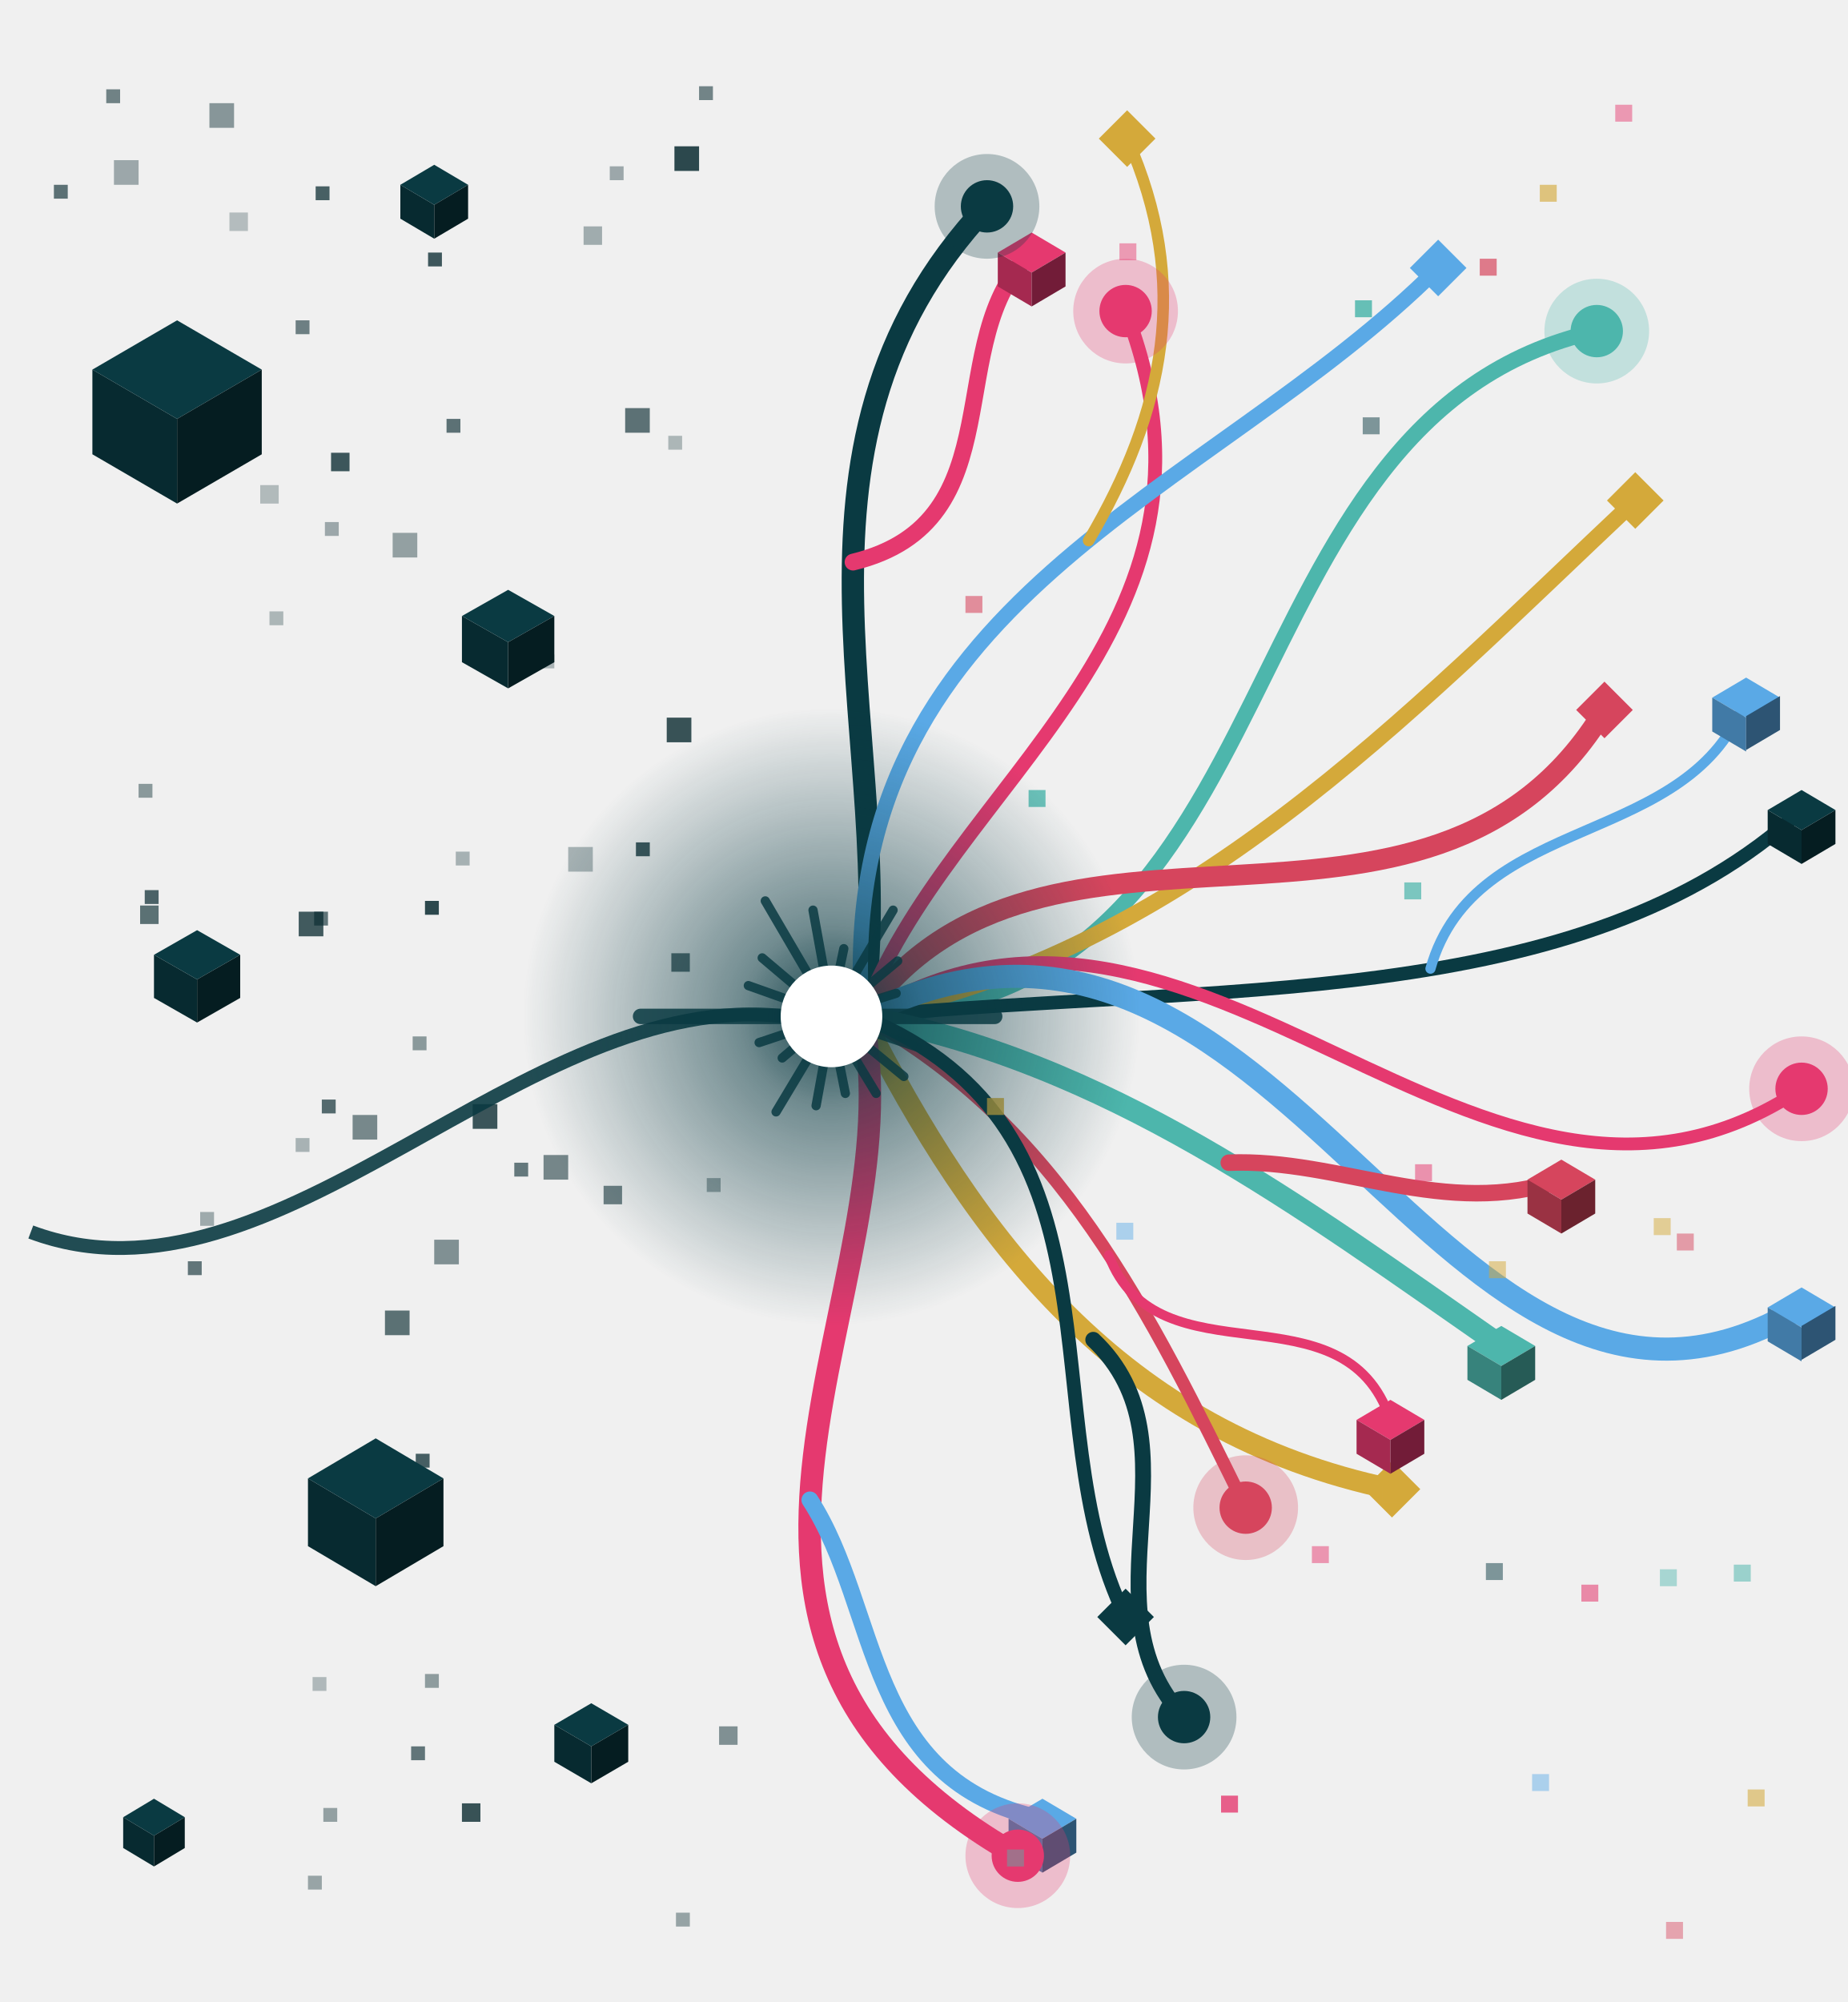
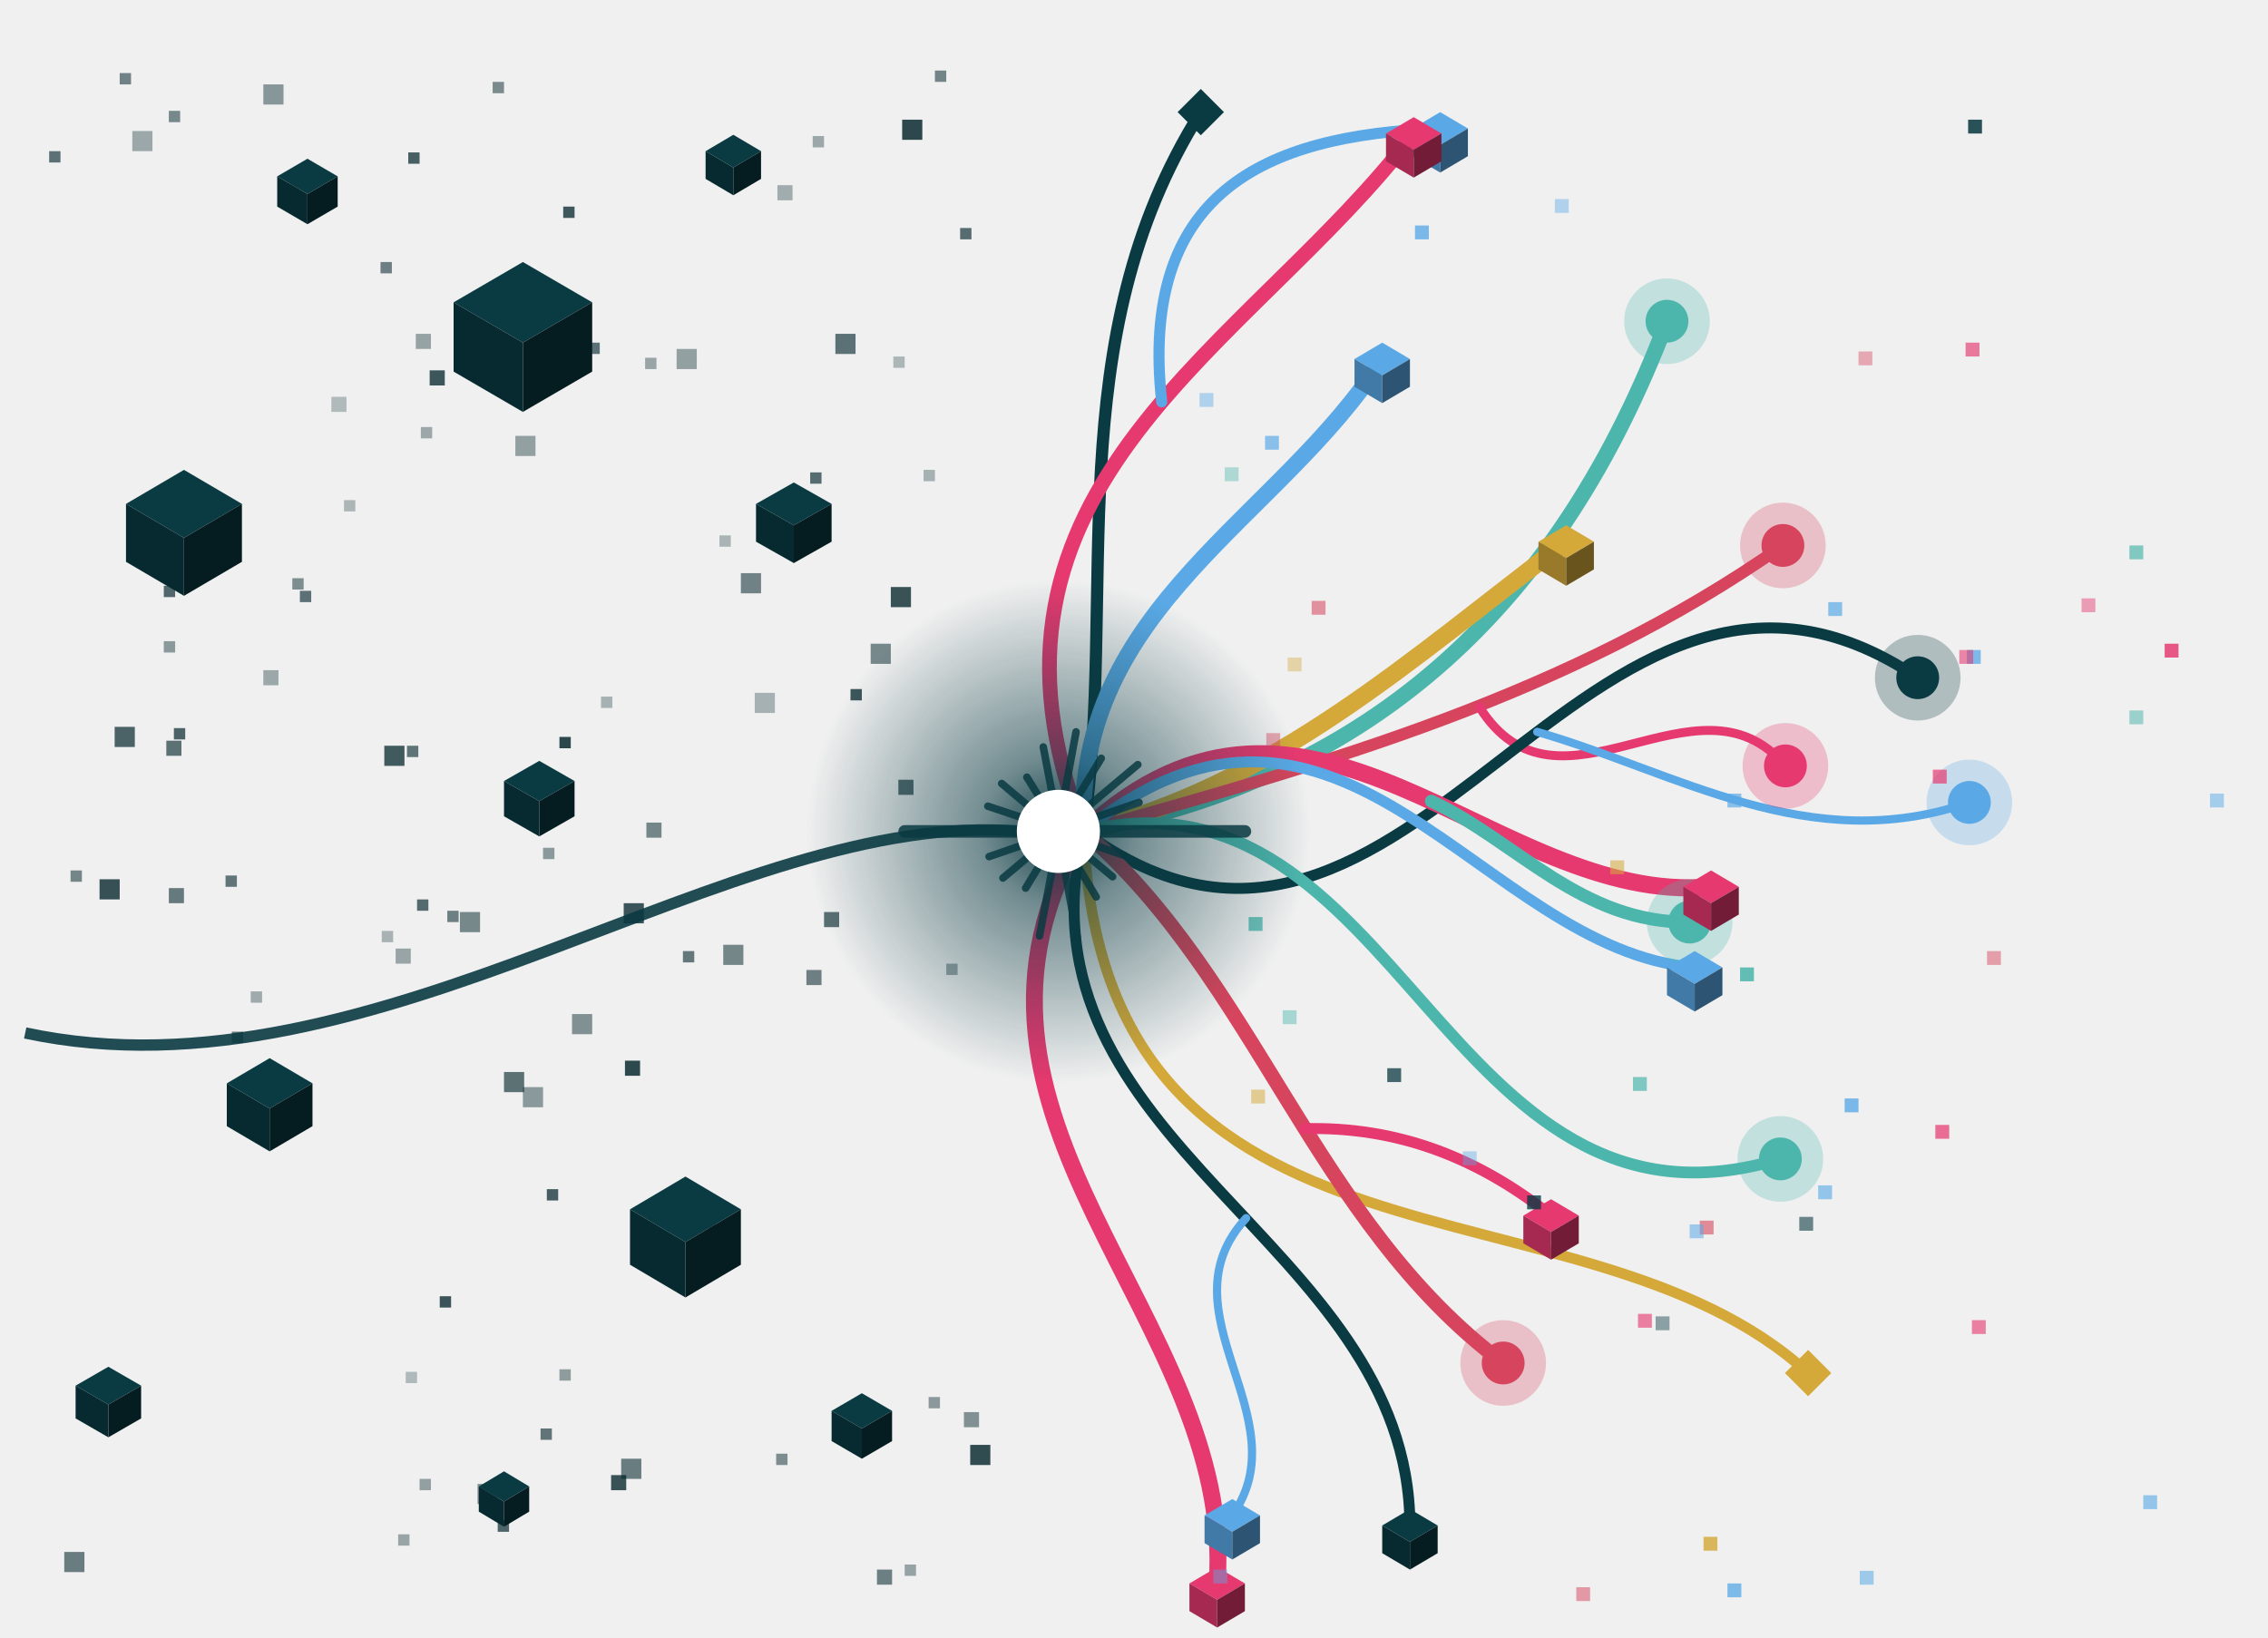
- <svg xmlns="http://www.w3.org/2000/svg" viewBox="0 0 120 130" preserveAspectRatio="xMidYMid meet" role="img" aria-label="All.This">
+ <svg xmlns="http://www.w3.org/2000/svg" viewBox="0 0 180 130" preserveAspectRatio="xMidYMid slice" role="img" aria-label="All.This">
  <style>.at-c0{stroke:#0a3a42}.at-n0{fill:#0a3a42}.at-ncube0 .at-cube-t{fill:#0a3a42}.at-ncube0 .at-cube-l{fill:#072a30}.at-ncube0 .at-cube-r{fill:#051d21}.at-c1{stroke:#e5396f}.at-n1{fill:#e5396f}.at-ncube1 .at-cube-t{fill:#e5396f}.at-ncube1 .at-cube-l{fill:#a52950}.at-ncube1 .at-cube-r{fill:#721c38}.at-c2{stroke:#5aa9e6}.at-n2{fill:#5aa9e6}.at-ncube2 .at-cube-t{fill:#5aa9e6}.at-ncube2 .at-cube-l{fill:#417aa6}.at-ncube2 .at-cube-r{fill:#2d5473}.at-c3{stroke:#4db6ac}.at-n3{fill:#4db6ac}.at-ncube3 .at-cube-t{fill:#4db6ac}.at-ncube3 .at-cube-l{fill:#37837c}.at-ncube3 .at-cube-r{fill:#265b56}.at-c4{stroke:#d4a93a}.at-n4{fill:#d4a93a}.at-ncube4 .at-cube-t{fill:#d4a93a}.at-ncube4 .at-cube-l{fill:#997a2a}.at-ncube4 .at-cube-r{fill:#6a541d}.at-c5{stroke:#d6455d}.at-n5{fill:#d6455d}.at-ncube5 .at-cube-t{fill:#d6455d}.at-ncube5 .at-cube-l{fill:#9a3243}.at-ncube5 .at-cube-r{fill:#6b222e}.at-star{fill:#07282e}.at-cube-t{fill:#0a3a42}.at-cube-l{fill:#072a30}.at-cube-r{fill:#051d21}.at-beam{stroke:#0a3a42;stroke-opacity:.9}.at-rays{stroke:#0a3a42;stroke-opacity:.85}.at-core{fill:#ffffff}.at-glow0{stop-color:#0a3a42;stop-opacity:.95}.at-glow1{stop-color:#0a3a42;stop-opacity:.55}.at-glow2{stop-color:#0a3a42;stop-opacity:0}</style>
  <defs>
    <radialGradient id="at-glow">
      <stop offset="0" class="at-glow0" />
      <stop offset=".3" class="at-glow1" />
      <stop offset="1" class="at-glow2" />
    </radialGradient>
  </defs>
-   <rect class="at-star" x="22.9" y="72.4" width="1.6" height="1.6" opacity="0.52" />
-   <rect class="at-star" x="40.6" y="26.5" width="1.6" height="1.6" opacity="0.63" />
-   <rect class="at-star" x="37.9" y="14.7" width="1.2" height="1.2" opacity="0.34" />
-   <rect class="at-star" x="26.7" y="113.4" width="0.9" height="0.9" opacity="0.61" />
-   <rect class="at-star" x="20.4" y="59.2" width="0.9" height="0.9" opacity="0.62" />
-   <rect class="at-star" x="39.6" y="10.8" width="0.9" height="0.9" opacity="0.36" />
-   <rect class="at-star" x="13.6" y="6.7" width="1.6" height="1.6" opacity="0.45" />
-   <rect class="at-star" x="29.0" y="27.2" width="0.9" height="0.9" opacity="0.63" />
-   <rect class="at-star" x="25.0" y="85.1" width="1.6" height="1.6" opacity="0.64" />
-   <rect class="at-star" x="20.9" y="71.4" width="0.9" height="0.9" opacity="0.67" />
-   <rect class="at-star" x="16.9" y="31.5" width="1.2" height="1.2" opacity="0.27" />
-   <rect class="at-star" x="27.8" y="16.4" width="0.9" height="0.9" opacity="0.76" />
-   <rect class="at-star" x="20.0" y="121.8" width="0.9" height="0.9" opacity="0.38" />
-   <rect class="at-star" x="43.8" y="9.5" width="1.6" height="1.6" opacity="0.84" />
-   <rect class="at-star" x="20.5" y="12.1" width="0.9" height="0.9" opacity="0.72" />
-   <rect class="at-star" x="14.9" y="13.8" width="1.2" height="1.2" opacity="0.26" />
-   <rect class="at-star" x="21.0" y="117.4" width="0.9" height="0.9" opacity="0.40" />
-   <rect class="at-star" x="7.4" y="10.4" width="1.6" height="1.6" opacity="0.36" />
-   <rect class="at-star" x="27.6" y="58.5" width="0.9" height="0.9" opacity="0.84" />
-   <rect class="at-star" x="36.9" y="55.0" width="1.6" height="1.6" opacity="0.32" />
-   <rect class="at-star" x="21.5" y="29.4" width="1.2" height="1.2" opacity="0.77" />
-   <rect class="at-star" x="45.9" y="76.5" width="0.9" height="0.9" opacity="0.38" />
-   <rect class="at-star" x="20.3" y="108.9" width="0.9" height="0.9" opacity="0.28" />
-   <rect class="at-star" x="9.4" y="57.8" width="0.9" height="0.9" opacity="0.71" />
-   <rect class="at-star" x="17.5" y="39.7" width="0.9" height="0.9" opacity="0.29" />
-   <rect class="at-star" x="12.2" y="81.9" width="0.9" height="0.9" opacity="0.61" />
-   <rect class="at-star" x="19.4" y="59.2" width="1.6" height="1.6" opacity="0.75" />
-   <rect class="at-star" x="9.0" y="50.9" width="0.9" height="0.9" opacity="0.44" />
-   <rect class="at-star" x="13.0" y="78.7" width="0.9" height="0.9" opacity="0.35" />
-   <rect class="at-star" x="30.7" y="71.7" width="1.6" height="1.6" opacity="0.78" />
-   <rect class="at-star" x="29.6" y="55.3" width="0.9" height="0.9" opacity="0.32" />
-   <rect class="at-star" x="25.5" y="34.6" width="1.6" height="1.6" opacity="0.40" />
-   <rect class="at-star" x="39.2" y="77.0" width="1.2" height="1.2" opacity="0.56" />
-   <rect class="at-star" x="43.9" y="124.2" width="0.9" height="0.9" opacity="0.39" />
-   <rect class="at-star" x="27.6" y="108.7" width="0.9" height="0.9" opacity="0.42" />
-   <rect class="at-star" x="43.4" y="28.3" width="0.9" height="0.9" opacity="0.29" />
-   <rect class="at-star" x="21.1" y="33.9" width="0.9" height="0.9" opacity="0.36" />
-   <rect class="at-star" x="19.2" y="73.9" width="0.9" height="0.9" opacity="0.31" />
-   <rect class="at-star" x="9.1" y="58.8" width="1.2" height="1.2" opacity="0.64" />
-   <rect class="at-star" x="33.4" y="75.5" width="0.9" height="0.9" opacity="0.60" />
-   <rect class="at-star" x="43.6" y="61.9" width="1.2" height="1.2" opacity="0.67" />
-   <rect class="at-star" x="45.4" y="5.6" width="0.9" height="0.9" opacity="0.54" />
-   <rect class="at-star" x="35.1" y="42.5" width="0.9" height="0.9" opacity="0.30" />
-   <rect class="at-star" x="27.0" y="94.4" width="0.9" height="0.9" opacity="0.73" />
-   <rect class="at-star" x="43.3" y="46.6" width="1.6" height="1.6" opacity="0.79" />
-   <rect class="at-star" x="41.3" y="54.7" width="0.9" height="0.9" opacity="0.77" />
-   <rect class="at-star" x="28.2" y="80.5" width="1.6" height="1.6" opacity="0.48" />
-   <rect class="at-star" x="3.5" y="12.0" width="0.9" height="0.9" opacity="0.63" />
-   <rect class="at-star" x="46.7" y="112.1" width="1.2" height="1.2" opacity="0.48" />
-   <rect class="at-star" x="35.3" y="75.0" width="1.6" height="1.6" opacity="0.53" />
-   <rect class="at-star" x="26.8" y="67.3" width="0.9" height="0.9" opacity="0.44" />
-   <rect class="at-star" x="6.9" y="5.8" width="0.9" height="0.9" opacity="0.55" />
-   <rect class="at-star" x="30.0" y="117.1" width="1.2" height="1.2" opacity="0.79" />
-   <rect class="at-star" x="19.2" y="20.8" width="0.9" height="0.9" opacity="0.56" />
-   <path class="at-cube-t" d="M6.0 24.0 l5.5 -3.2 l5.5 3.2 l-5.5 3.2 Z" />
-   <path class="at-cube-l" d="M6.0 24.0 l5.5 3.2 v5.5 l-5.5 -3.2 Z" />
-   <path class="at-cube-r" d="M11.5 27.2 l5.5 -3.2 v5.5 l-5.5 3.2 Z" />
-   <path class="at-cube-t" d="M20.0 96.0 l4.4 -2.6 l4.4 2.6 l-4.4 2.6 Z" />
-   <path class="at-cube-l" d="M20.0 96.0 l4.4 2.6 v4.4 l-4.4 -2.6 Z" />
-   <path class="at-cube-r" d="M24.4 98.6 l4.4 -2.6 v4.4 l-4.4 2.6 Z" />
-   <path class="at-cube-t" d="M30.0 40.0 l3.0 -1.7 l3.0 1.7 l-3.0 1.7 Z" />
-   <path class="at-cube-l" d="M30.0 40.0 l3.0 1.7 v3.0 l-3.0 -1.7 Z" />
-   <path class="at-cube-r" d="M33.0 41.7 l3.0 -1.7 v3.0 l-3.0 1.7 Z" />
-   <path class="at-cube-t" d="M10.0 62.0 l2.8 -1.6 l2.8 1.6 l-2.8 1.6 Z" />
-   <path class="at-cube-l" d="M10.0 62.0 l2.8 1.6 v2.8 l-2.8 -1.6 Z" />
-   <path class="at-cube-r" d="M12.8 63.6 l2.8 -1.6 v2.8 l-2.8 1.6 Z" />
-   <path class="at-cube-t" d="M36.0 112.0 l2.4 -1.4 l2.4 1.4 l-2.4 1.4 Z" />
-   <path class="at-cube-l" d="M36.0 112.0 l2.4 1.4 v2.4 l-2.4 -1.4 Z" />
-   <path class="at-cube-r" d="M38.4 113.4 l2.4 -1.4 v2.4 l-2.4 1.4 Z" />
-   <path class="at-cube-t" d="M26.0 12.0 l2.2 -1.3 l2.2 1.3 l-2.2 1.3 Z" />
-   <path class="at-cube-l" d="M26.0 12.0 l2.2 1.3 v2.2 l-2.2 -1.3 Z" />
-   <path class="at-cube-r" d="M28.2 13.3 l2.2 -1.3 v2.2 l-2.2 1.3 Z" />
-   <path class="at-cube-t" d="M8.0 118.0 l2.0 -1.2 l2.0 1.2 l-2.0 1.2 Z" />
-   <path class="at-cube-l" d="M8.0 118.0 l2.0 1.2 v2.0 l-2.0 -1.2 Z" />
-   <path class="at-cube-r" d="M10.0 119.2 l2.0 -1.2 v2.0 l-2.0 1.2 Z" />
-   <path class="at-beam" d="M2 80.0 C 18 86.0, 34 64.0, 51.0 66.0" fill="none" stroke-width=".9" />
+   <rect class="at-star" x="36.5" y="72.4" width="1.6" height="1.6" opacity="0.52" />
+   <rect class="at-star" x="66.3" y="26.5" width="1.6" height="1.6" opacity="0.63" />
+   <rect class="at-star" x="61.7" y="14.7" width="1.2" height="1.2" opacity="0.34" />
+   <rect class="at-star" x="42.9" y="113.4" width="0.9" height="0.9" opacity="0.61" />
+   <rect class="at-star" x="32.3" y="59.2" width="0.9" height="0.9" opacity="0.62" />
+   <rect class="at-star" x="64.5" y="10.8" width="0.9" height="0.9" opacity="0.36" />
+   <rect class="at-star" x="20.9" y="6.7" width="1.6" height="1.6" opacity="0.45" />
+   <rect class="at-star" x="46.7" y="27.2" width="0.9" height="0.9" opacity="0.63" />
+   <rect class="at-star" x="40.0" y="85.1" width="1.6" height="1.6" opacity="0.64" />
+   <rect class="at-star" x="33.1" y="71.4" width="0.9" height="0.9" opacity="0.67" />
+   <rect class="at-star" x="26.3" y="31.5" width="1.2" height="1.2" opacity="0.27" />
+   <rect class="at-star" x="44.7" y="16.4" width="0.9" height="0.9" opacity="0.76" />
+   <rect class="at-star" x="31.6" y="121.8" width="0.9" height="0.9" opacity="0.38" />
+   <rect class="at-star" x="71.6" y="9.5" width="1.6" height="1.6" opacity="0.84" />
+   <rect class="at-star" x="32.4" y="12.1" width="0.9" height="0.9" opacity="0.72" />
+   <rect class="at-star" x="23.0" y="13.8" width="1.2" height="1.2" opacity="0.26" />
+   <rect class="at-star" x="33.3" y="117.4" width="0.9" height="0.9" opacity="0.40" />
+   <rect class="at-star" x="10.5" y="10.4" width="1.6" height="1.6" opacity="0.36" />
+   <rect class="at-star" x="44.4" y="58.5" width="0.9" height="0.9" opacity="0.84" />
+   <rect class="at-star" x="59.9" y="55.0" width="1.6" height="1.6" opacity="0.32" />
+   <rect class="at-star" x="34.1" y="29.4" width="1.2" height="1.2" opacity="0.77" />
+   <rect class="at-star" x="75.1" y="76.5" width="0.9" height="0.9" opacity="0.38" />
+   <rect class="at-star" x="32.2" y="108.9" width="0.9" height="0.9" opacity="0.28" />
+   <rect class="at-star" x="13.8" y="57.8" width="0.9" height="0.9" opacity="0.71" />
+   <rect class="at-star" x="27.3" y="39.7" width="0.9" height="0.9" opacity="0.29" />
+   <rect class="at-star" x="18.4" y="81.9" width="0.9" height="0.9" opacity="0.61" />
+   <rect class="at-star" x="30.5" y="59.2" width="1.6" height="1.6" opacity="0.75" />
+   <rect class="at-star" x="13.0" y="50.9" width="0.9" height="0.9" opacity="0.44" />
+   <rect class="at-star" x="19.9" y="78.7" width="0.9" height="0.9" opacity="0.35" />
+   <rect class="at-star" x="49.5" y="71.7" width="1.6" height="1.6" opacity="0.78" />
+   <rect class="at-star" x="47.7" y="55.3" width="0.9" height="0.9" opacity="0.32" />
+   <rect class="at-star" x="40.9" y="34.6" width="1.6" height="1.6" opacity="0.40" />
+   <rect class="at-star" x="64.0" y="77.0" width="1.2" height="1.2" opacity="0.56" />
+   <rect class="at-star" x="71.8" y="124.2" width="0.9" height="0.9" opacity="0.39" />
+   <rect class="at-star" x="44.4" y="108.7" width="0.9" height="0.9" opacity="0.42" />
+   <rect class="at-star" x="70.9" y="28.3" width="0.9" height="0.9" opacity="0.29" />
+   <rect class="at-star" x="33.4" y="33.9" width="0.9" height="0.9" opacity="0.36" />
+   <rect class="at-star" x="30.3" y="73.9" width="0.9" height="0.9" opacity="0.31" />
+   <rect class="at-star" x="13.2" y="58.8" width="1.2" height="1.2" opacity="0.64" />
+   <rect class="at-star" x="54.2" y="75.5" width="0.9" height="0.9" opacity="0.60" />
+   <rect class="at-star" x="71.3" y="61.9" width="1.2" height="1.2" opacity="0.67" />
+   <rect class="at-star" x="74.2" y="5.6" width="0.9" height="0.9" opacity="0.54" />
+   <rect class="at-star" x="57.1" y="42.5" width="0.9" height="0.9" opacity="0.30" />
+   <rect class="at-star" x="43.4" y="94.4" width="0.9" height="0.9" opacity="0.73" />
+   <rect class="at-star" x="70.7" y="46.6" width="1.6" height="1.6" opacity="0.79" />
+   <rect class="at-star" x="67.5" y="54.7" width="0.9" height="0.9" opacity="0.77" />
+   <rect class="at-star" x="45.4" y="80.5" width="1.6" height="1.6" opacity="0.48" />
+   <rect class="at-star" x="3.9" y="12.0" width="0.9" height="0.9" opacity="0.63" />
+   <rect class="at-star" x="76.5" y="112.1" width="1.2" height="1.2" opacity="0.48" />
+   <rect class="at-star" x="57.4" y="75.0" width="1.6" height="1.6" opacity="0.53" />
+   <rect class="at-star" x="43.1" y="67.3" width="0.9" height="0.9" opacity="0.44" />
+   <rect class="at-star" x="9.5" y="5.8" width="0.9" height="0.9" opacity="0.55" />
+   <rect class="at-star" x="48.5" y="117.1" width="1.2" height="1.2" opacity="0.79" />
+   <rect class="at-star" x="30.2" y="20.8" width="0.9" height="0.9" opacity="0.56" />
+   <rect class="at-star" x="58.8" y="45.5" width="1.6" height="1.6" opacity="0.55" />
+   <rect class="at-star" x="20.9" y="53.2" width="1.2" height="1.2" opacity="0.37" />
+   <rect class="at-star" x="34.9" y="102.9" width="0.9" height="0.9" opacity="0.78" />
+   <rect class="at-star" x="31.4" y="75.3" width="1.2" height="1.2" opacity="0.38" />
+   <rect class="at-star" x="13.0" y="46.5" width="0.9" height="0.9" opacity="0.68" />
+   <rect class="at-star" x="73.3" y="37.3" width="0.9" height="0.9" opacity="0.32" />
+   <rect class="at-star" x="37.9" y="117.8" width="1.6" height="1.6" opacity="0.48" />
+   <rect class="at-star" x="41.5" y="86.3" width="1.6" height="1.6" opacity="0.44" />
+   <rect class="at-star" x="64.3" y="37.5" width="0.9" height="0.9" opacity="0.66" />
+   <rect class="at-star" x="23.8" y="46.9" width="0.9" height="0.9" opacity="0.63" />
+   <rect class="at-star" x="33.0" y="26.5" width="1.2" height="1.2" opacity="0.39" />
+   <rect class="at-star" x="13.4" y="8.8" width="0.9" height="0.9" opacity="0.52" />
+   <rect class="at-star" x="49.6" y="84.2" width="1.2" height="1.2" opacity="0.83" />
+   <rect class="at-star" x="53.7" y="27.7" width="1.6" height="1.6" opacity="0.40" />
+   <rect class="at-star" x="55.9" y="96.6" width="0.9" height="0.9" opacity="0.36" />
+   <rect class="at-star" x="23.2" y="45.9" width="0.9" height="0.9" opacity="0.49" />
+   <rect class="at-star" x="61.6" y="115.4" width="0.9" height="0.9" opacity="0.50" />
+   <rect class="at-star" x="69.1" y="51.1" width="1.6" height="1.6" opacity="0.52" />
+   <rect class="at-star" x="49.3" y="115.8" width="1.6" height="1.6" opacity="0.58" />
+   <rect class="at-star" x="51.3" y="65.3" width="1.2" height="1.2" opacity="0.53" />
+   <rect class="at-star" x="51.2" y="28.4" width="0.9" height="0.9" opacity="0.38" />
+   <rect class="at-star" x="69.6" y="124.6" width="1.2" height="1.2" opacity="0.57" />
+   <rect class="at-star" x="61.5" y="42.7" width="0.9" height="0.9" opacity="0.46" />
+   <rect class="at-star" x="9.1" y="57.7" width="1.6" height="1.6" opacity="0.71" />
+   <rect class="at-star" x="39.1" y="6.5" width="0.9" height="0.9" opacity="0.51" />
+   <rect class="at-star" x="5.6" y="69.1" width="0.9" height="0.9" opacity="0.53" />
+   <rect class="at-star" x="77.0" y="114.7" width="1.6" height="1.6" opacity="0.82" />
+   <rect class="at-star" x="39.5" y="120.7" width="0.9" height="0.9" opacity="0.70" />
+   <rect class="at-star" x="35.5" y="72.3" width="0.9" height="0.9" opacity="0.56" />
+   <rect class="at-star" x="65.4" y="72.4" width="1.2" height="1.2" opacity="0.65" />
+   <rect class="at-star" x="73.7" y="110.9" width="0.9" height="0.9" opacity="0.43" />
+   <rect class="at-star" x="13.4" y="70.5" width="1.2" height="1.2" opacity="0.59" />
+   <rect class="at-star" x="17.9" y="69.5" width="0.9" height="0.9" opacity="0.61" />
+   <rect class="at-star" x="5.1" y="123.2" width="1.6" height="1.6" opacity="0.58" />
+   <rect class="at-star" x="76.2" y="18.1" width="0.9" height="0.9" opacity="0.66" />
+   <rect class="at-star" x="7.9" y="69.8" width="1.6" height="1.6" opacity="0.80" />
+   <path class="at-cube-t" d="M36.0 24.0 l5.5 -3.2 l5.5 3.2 l-5.5 3.2 Z" />
+   <path class="at-cube-l" d="M36.0 24.0 l5.5 3.2 v5.5 l-5.5 -3.2 Z" />
+   <path class="at-cube-r" d="M41.5 27.2 l5.5 -3.2 v5.5 l-5.5 3.2 Z" />
+   <path class="at-cube-t" d="M50.0 96.0 l4.4 -2.6 l4.4 2.6 l-4.4 2.6 Z" />
+   <path class="at-cube-l" d="M50.0 96.0 l4.4 2.6 v4.4 l-4.4 -2.6 Z" />
+   <path class="at-cube-r" d="M54.4 98.6 l4.4 -2.6 v4.4 l-4.4 2.6 Z" />
+   <path class="at-cube-t" d="M60.0 40.0 l3.0 -1.7 l3.0 1.7 l-3.0 1.7 Z" />
+   <path class="at-cube-l" d="M60.0 40.0 l3.0 1.7 v3.0 l-3.0 -1.7 Z" />
+   <path class="at-cube-r" d="M63.0 41.7 l3.0 -1.7 v3.0 l-3.0 1.7 Z" />
+   <path class="at-cube-t" d="M40.0 62.0 l2.8 -1.6 l2.8 1.6 l-2.8 1.6 Z" />
+   <path class="at-cube-l" d="M40.0 62.0 l2.8 1.6 v2.8 l-2.8 -1.6 Z" />
+   <path class="at-cube-r" d="M42.8 63.6 l2.8 -1.6 v2.8 l-2.8 1.6 Z" />
+   <path class="at-cube-t" d="M66.0 112.0 l2.4 -1.4 l2.4 1.4 l-2.4 1.4 Z" />
+   <path class="at-cube-l" d="M66.0 112.0 l2.4 1.4 v2.4 l-2.4 -1.4 Z" />
+   <path class="at-cube-r" d="M68.4 113.4 l2.4 -1.4 v2.4 l-2.4 1.4 Z" />
+   <path class="at-cube-t" d="M56.0 12.0 l2.2 -1.3 l2.2 1.3 l-2.2 1.3 Z" />
+   <path class="at-cube-l" d="M56.0 12.0 l2.2 1.3 v2.2 l-2.2 -1.3 Z" />
+   <path class="at-cube-r" d="M58.2 13.3 l2.2 -1.3 v2.2 l-2.2 1.3 Z" />
+   <path class="at-cube-t" d="M38.0 118.0 l2.0 -1.2 l2.0 1.2 l-2.0 1.2 Z" />
+   <path class="at-cube-l" d="M38.0 118.0 l2.0 1.2 v2.0 l-2.0 -1.2 Z" />
+   <path class="at-cube-r" d="M40.0 119.2 l2.0 -1.2 v2.0 l-2.0 1.2 Z" />
+   <path class="at-cube-t" d="M10.0 40.0 l4.6 -2.7 l4.6 2.7 l-4.6 2.7 Z" />
+   <path class="at-cube-l" d="M10.0 40.0 l4.6 2.7 v4.6 l-4.6 -2.7 Z" />
+   <path class="at-cube-r" d="M14.6 42.7 l4.6 -2.7 v4.6 l-4.6 2.7 Z" />
+   <path class="at-cube-t" d="M18.0 86.0 l3.4 -2.0 l3.4 2.0 l-3.4 2.0 Z" />
+   <path class="at-cube-l" d="M18.0 86.0 l3.4 2.0 v3.4 l-3.4 -2.0 Z" />
+   <path class="at-cube-r" d="M21.4 88.0 l3.4 -2.0 v3.4 l-3.4 2.0 Z" />
+   <path class="at-cube-t" d="M6.0 110.0 l2.6 -1.5 l2.6 1.5 l-2.6 1.5 Z" />
+   <path class="at-cube-l" d="M6.0 110.0 l2.6 1.5 v2.6 l-2.6 -1.5 Z" />
+   <path class="at-cube-r" d="M8.6 111.5 l2.6 -1.5 v2.6 l-2.6 1.5 Z" />
+   <path class="at-cube-t" d="M22.0 14.0 l2.4 -1.4 l2.4 1.4 l-2.4 1.4 Z" />
+   <path class="at-cube-l" d="M22.0 14.0 l2.4 1.4 v2.4 l-2.4 -1.4 Z" />
+   <path class="at-cube-r" d="M24.4 15.4 l2.4 -1.4 v2.4 l-2.4 1.4 Z" />
+   <path class="at-beam" d="M2 82.0 C 30 88.0, 58 64.0, 81.0 66.0" fill="none" stroke-width=".9" />
  <g fill="none" stroke-linecap="round">
-     <path class="at-c0" d="M56.0 66.0 C58.6 48.6 49.1 29.4 64.1 13.4" stroke-width="1.45" />
-     <path class="at-c1" d="M55.4 36.5 C66.1 33.9 61.0 22.0 67.0 16.4" stroke-width="1.09" />
-     <path class="at-c1" d="M56.0 66.0 C61.5 50.8 81.2 41.0 73.1 20.2" stroke-width="0.90" />
-     <path class="at-c2" d="M56.0 66.0 C53.9 38.8 78.5 32.3 93.4 17.4" stroke-width="0.99" />
-     <path class="at-c4" d="M70.7 35.1 C75.6 26.8 77.4 18.4 73.2 9.0" stroke-width="0.75" />
-     <path class="at-c3" d="M56.0 66.0 C84.9 65.4 78.6 27.1 103.7 21.5" stroke-width="1.02" />
-     <path class="at-c4" d="M56.0 66.0 C77.1 61.7 91.0 46.8 106.2 32.5" stroke-width="1.05" />
-     <path class="at-c5" d="M56.0 66.0 C67.7 49.3 92.8 64.9 104.2 46.1" stroke-width="1.34" />
-     <path class="at-c0" d="M56.0 66.0 C78.9 63.8 102.7 65.8 117.0 52.6" stroke-width="0.88" />
-     <path class="at-c2" d="M92.9 62.9 C95.8 52.6 109.9 55.2 113.4 45.3" stroke-width="0.66" />
-     <path class="at-c1" d="M56.0 66.0 C77.8 52.2 96.1 84.7 117.0 70.7" stroke-width="0.83" />
-     <path class="at-c2" d="M56.0 66.0 C83.5 52.1 93.5 99.1 117.0 84.9" stroke-width="1.50" />
-     <path class="at-c3" d="M56.0 66.0 C71.9 68.9 84.4 78.3 97.5 87.4" stroke-width="1.42" />
-     <path class="at-c5" d="M79.8 75.5 C87.0 75.2 93.9 79.2 101.4 76.6" stroke-width="1.07" />
-     <path class="at-c4" d="M56.0 66.0 C63.4 80.5 72.7 93.0 90.4 96.7" stroke-width="1.37" />
-     <path class="at-c0" d="M71.0 87.0 C78.2 93.8 70.1 104.3 76.9 111.5" stroke-width="1.03" />
-     <path class="at-c5" d="M56.0 66.0 C68.8 73.0 74.7 85.3 80.9 97.9" stroke-width="0.83" />
-     <path class="at-c1" d="M72.0 81.5 C75.2 90.0 87.3 83.2 90.3 92.2" stroke-width="0.62" />
-     <path class="at-c0" d="M56.0 66.0 C74.0 73.4 66.7 92.0 73.1 105.0" stroke-width="0.90" />
-     <path class="at-c1" d="M56.0 66.0 C59.7 83.9 40.6 106.0 66.1 120.5" stroke-width="1.46" />
-     <path class="at-c2" d="M52.6 97.4 C57.2 104.5 56.1 115.7 67.7 118.1" stroke-width="1.10" />
-   </g>
-   <g class="at-ncube1">
-     <path class="at-cube-t" d="M64.8 16.4 l2.2 -1.3 l2.2 1.3 l-2.2 1.3 Z" />
-     <path class="at-cube-l" d="M64.8 16.4 l2.2 1.3 v2.2 l-2.2 -1.3 Z" />
-     <path class="at-cube-r" d="M67.0 17.7 l2.2 -1.3 v2.2 l-2.2 1.3 Z" />
-   </g>
-   <circle class="at-n0" cx="64.1" cy="13.4" r="3.4" opacity=".28" />
-   <circle class="at-n0" cx="64.1" cy="13.4" r="1.7" />
-   <circle class="at-n1" cx="73.1" cy="20.2" r="3.4" opacity=".28" />
-   <circle class="at-n1" cx="73.1" cy="20.2" r="1.7" />
-   <rect class="at-n4" x="71.9" y="7.7" width="2.6" height="2.6" transform="rotate(45 73.2 9.0)" />
-   <rect class="at-n2" x="92.1" y="16.1" width="2.6" height="2.6" transform="rotate(45 93.4 17.4)" />
-   <circle class="at-n3" cx="103.7" cy="21.5" r="3.4" opacity=".28" />
-   <circle class="at-n3" cx="103.7" cy="21.5" r="1.7" />
-   <rect class="at-n4" x="104.9" y="31.2" width="2.6" height="2.6" transform="rotate(45 106.2 32.5)" />
-   <rect class="at-n5" x="102.9" y="44.8" width="2.6" height="2.6" transform="rotate(45 104.2 46.1)" />
-   <g class="at-ncube2">
-     <path class="at-cube-t" d="M111.2 45.3 l2.2 -1.3 l2.2 1.3 l-2.2 1.3 Z" />
-     <path class="at-cube-l" d="M111.2 45.3 l2.2 1.3 v2.2 l-2.2 -1.3 Z" />
-     <path class="at-cube-r" d="M113.4 46.5 l2.2 -1.3 v2.2 l-2.2 1.3 Z" />
+     <path class="at-c0" d="M86.0 66.0 C88.7 47.1 83.9 27.0 95.3 8.9" stroke-width="0.97" />
+     <path class="at-c1" d="M86.0 66.0 C75.2 38.5 99.3 27.6 112.2 10.6" stroke-width="1.17" />
+     <path class="at-c2" d="M92.2 31.9 C90.4 15.5 100.1 10.7 114.3 10.2" stroke-width="0.88" />
+     <path class="at-c2" d="M86.0 66.0 C85.2 48.2 101.6 41.2 109.7 28.5" stroke-width="1.31" />
+     <path class="at-c3" d="M86.0 66.0 C109.2 61.7 123.9 47.7 132.3 25.5" stroke-width="1.24" />
+     <path class="at-c4" d="M86.0 66.0 C101.0 62.4 112.1 52.2 124.3 43.0" stroke-width="1.38" />
+     <path class="at-c5" d="M86.0 66.0 C105.2 60.6 124.4 55.3 141.5 43.3" stroke-width="0.95" />
+     <path class="at-c1" d="M117.4 56.1 C123.7 66.2 134.7 52.5 141.7 60.8" stroke-width="0.71" />
+     <path class="at-c0" d="M86.0 66.0 C112.1 85.2 125.7 36.0 152.2 53.8" stroke-width="0.87" />
+     <path class="at-c2" d="M122.0 58.1 C133.1 61.3 143.6 68.1 156.3 63.7" stroke-width="0.65" />
+     <path class="at-c1" d="M86.0 66.0 C104.0 49.3 118.6 72.0 135.8 70.4" stroke-width="1.36" />
+     <path class="at-c3" d="M113.6 63.6 C120.4 66.8 125.5 73.3 134.1 73.2" stroke-width="1.02" />
+     <path class="at-c2" d="M86.0 66.0 C106.5 49.4 117.5 75.4 134.5 76.8" stroke-width="0.87" />
+     <path class="at-c3" d="M86.0 66.0 C111.2 59.8 114.5 100.1 141.3 92.0" stroke-width="0.93" />
+     <path class="at-c4" d="M86.0 66.0 C87.5 103.6 125.4 92.4 143.5 109.0" stroke-width="0.84" />
+     <path class="at-c5" d="M86.0 66.0 C99.7 77.8 104.2 96.9 119.3 108.2" stroke-width="1.16" />
+     <path class="at-c1" d="M103.5 89.6 C110.9 89.4 117.3 91.9 123.1 96.5" stroke-width="0.87" />
+     <path class="at-c0" d="M86.0 66.0 C80.0 91.0 111.8 98.3 111.9 121.1" stroke-width="0.87" />
+     <path class="at-c2" d="M98.9 96.7 C92.0 104.2 103.3 112.5 97.8 120.3" stroke-width="0.65" />
+     <path class="at-c1" d="M86.0 66.0 C72.6 88.7 98.1 104.5 96.6 125.7" stroke-width="1.34" />
+   </g>
+   <rect class="at-n0" x="94.0" y="7.6" width="2.6" height="2.6" transform="rotate(45 95.3 8.9)" />
+   <g class="at-ncube2">
+     <path class="at-cube-t" d="M112.1 10.2 l2.2 -1.3 l2.2 1.3 l-2.2 1.3 Z" />
+     <path class="at-cube-l" d="M112.1 10.2 l2.2 1.3 v2.2 l-2.2 -1.3 Z" />
+     <path class="at-cube-r" d="M114.3 11.5 l2.2 -1.3 v2.2 l-2.2 1.3 Z" />
+   </g>
+   <g class="at-ncube1">
+     <path class="at-cube-t" d="M110.0 10.6 l2.2 -1.3 l2.2 1.3 l-2.2 1.3 Z" />
+     <path class="at-cube-l" d="M110.0 10.6 l2.2 1.3 v2.2 l-2.2 -1.3 Z" />
+     <path class="at-cube-r" d="M112.2 11.9 l2.2 -1.3 v2.2 l-2.2 1.3 Z" />
+   </g>
+   <g class="at-ncube2">
+     <path class="at-cube-t" d="M107.5 28.5 l2.2 -1.3 l2.2 1.3 l-2.2 1.3 Z" />
+     <path class="at-cube-l" d="M107.5 28.5 l2.2 1.3 v2.2 l-2.2 -1.3 Z" />
+     <path class="at-cube-r" d="M109.7 29.8 l2.2 -1.3 v2.2 l-2.2 1.3 Z" />
+   </g>
+   <circle class="at-n3" cx="132.3" cy="25.5" r="3.4" opacity=".28" />
+   <circle class="at-n3" cx="132.3" cy="25.5" r="1.7" />
+   <g class="at-ncube4">
+     <path class="at-cube-t" d="M122.1 43.0 l2.2 -1.3 l2.2 1.3 l-2.2 1.3 Z" />
+     <path class="at-cube-l" d="M122.1 43.0 l2.2 1.3 v2.2 l-2.2 -1.3 Z" />
+     <path class="at-cube-r" d="M124.3 44.3 l2.2 -1.3 v2.2 l-2.2 1.3 Z" />
+   </g>
+   <circle class="at-n1" cx="141.7" cy="60.8" r="3.4" opacity=".28" />
+   <circle class="at-n1" cx="141.7" cy="60.8" r="1.7" />
+   <circle class="at-n5" cx="141.5" cy="43.3" r="3.4" opacity=".28" />
+   <circle class="at-n5" cx="141.5" cy="43.3" r="1.7" />
+   <circle class="at-n2" cx="156.3" cy="63.7" r="3.4" opacity=".28" />
+   <circle class="at-n2" cx="156.3" cy="63.7" r="1.7" />
+   <circle class="at-n0" cx="152.2" cy="53.8" r="3.4" opacity=".28" />
+   <circle class="at-n0" cx="152.2" cy="53.8" r="1.7" />
+   <circle class="at-n3" cx="134.1" cy="73.2" r="3.4" opacity=".28" />
+   <circle class="at-n3" cx="134.1" cy="73.2" r="1.7" />
+   <g class="at-ncube1">
+     <path class="at-cube-t" d="M133.6 70.4 l2.2 -1.3 l2.2 1.3 l-2.2 1.3 Z" />
+     <path class="at-cube-l" d="M133.6 70.4 l2.2 1.3 v2.2 l-2.2 -1.3 Z" />
+     <path class="at-cube-r" d="M135.8 71.7 l2.2 -1.3 v2.2 l-2.2 1.3 Z" />
+   </g>
+   <g class="at-ncube2">
+     <path class="at-cube-t" d="M132.3 76.8 l2.2 -1.3 l2.2 1.3 l-2.2 1.3 Z" />
+     <path class="at-cube-l" d="M132.3 76.8 l2.2 1.3 v2.2 l-2.2 -1.3 Z" />
+     <path class="at-cube-r" d="M134.5 78.1 l2.2 -1.3 v2.2 l-2.2 1.3 Z" />
+   </g>
+   <circle class="at-n3" cx="141.3" cy="92.0" r="3.4" opacity=".28" />
+   <circle class="at-n3" cx="141.3" cy="92.0" r="1.7" />
+   <rect class="at-n4" x="142.2" y="107.7" width="2.6" height="2.6" transform="rotate(45 143.5 109.0)" />
+   <g class="at-ncube1">
+     <path class="at-cube-t" d="M120.9 96.5 l2.2 -1.3 l2.2 1.3 l-2.2 1.3 Z" />
+     <path class="at-cube-l" d="M120.9 96.5 l2.2 1.3 v2.2 l-2.2 -1.3 Z" />
+     <path class="at-cube-r" d="M123.1 97.8 l2.2 -1.3 v2.2 l-2.2 1.3 Z" />
+   </g>
+   <circle class="at-n5" cx="119.3" cy="108.2" r="3.4" opacity=".28" />
+   <circle class="at-n5" cx="119.3" cy="108.2" r="1.7" />
+   <g class="at-ncube2">
+     <path class="at-cube-t" d="M95.6 120.3 l2.2 -1.3 l2.2 1.3 l-2.2 1.3 Z" />
+     <path class="at-cube-l" d="M95.6 120.3 l2.2 1.3 v2.2 l-2.2 -1.3 Z" />
+     <path class="at-cube-r" d="M97.8 121.6 l2.2 -1.3 v2.2 l-2.2 1.3 Z" />
  </g>
  <g class="at-ncube0">
-     <path class="at-cube-t" d="M114.8 52.6 l2.2 -1.3 l2.2 1.3 l-2.2 1.3 Z" />
-     <path class="at-cube-l" d="M114.8 52.6 l2.2 1.3 v2.2 l-2.2 -1.3 Z" />
-     <path class="at-cube-r" d="M117.0 53.9 l2.2 -1.3 v2.2 l-2.2 1.3 Z" />
-   </g>
-   <circle class="at-n1" cx="117.0" cy="70.7" r="3.4" opacity=".28" />
-   <circle class="at-n1" cx="117.0" cy="70.7" r="1.7" />
-   <g class="at-ncube2">
-     <path class="at-cube-t" d="M114.8 84.9 l2.2 -1.3 l2.2 1.3 l-2.2 1.3 Z" />
-     <path class="at-cube-l" d="M114.8 84.9 l2.2 1.3 v2.2 l-2.2 -1.3 Z" />
-     <path class="at-cube-r" d="M117.0 86.1 l2.2 -1.3 v2.2 l-2.2 1.3 Z" />
-   </g>
-   <g class="at-ncube5">
-     <path class="at-cube-t" d="M99.2 76.6 l2.2 -1.3 l2.2 1.3 l-2.2 1.3 Z" />
-     <path class="at-cube-l" d="M99.2 76.6 l2.2 1.3 v2.2 l-2.2 -1.3 Z" />
-     <path class="at-cube-r" d="M101.4 77.9 l2.2 -1.3 v2.2 l-2.2 1.3 Z" />
-   </g>
-   <g class="at-ncube3">
-     <path class="at-cube-t" d="M95.3 87.4 l2.2 -1.3 l2.2 1.3 l-2.2 1.3 Z" />
-     <path class="at-cube-l" d="M95.3 87.4 l2.2 1.3 v2.2 l-2.2 -1.3 Z" />
-     <path class="at-cube-r" d="M97.5 88.7 l2.2 -1.3 v2.2 l-2.2 1.3 Z" />
-   </g>
-   <circle class="at-n0" cx="76.9" cy="111.5" r="3.4" opacity=".28" />
-   <circle class="at-n0" cx="76.9" cy="111.5" r="1.7" />
-   <rect class="at-n4" x="89.1" y="95.4" width="2.6" height="2.6" transform="rotate(45 90.4 96.7)" />
-   <g class="at-ncube1">
-     <path class="at-cube-t" d="M88.1 92.2 l2.2 -1.3 l2.2 1.3 l-2.2 1.3 Z" />
-     <path class="at-cube-l" d="M88.1 92.2 l2.2 1.3 v2.2 l-2.2 -1.3 Z" />
-     <path class="at-cube-r" d="M90.3 93.5 l2.2 -1.3 v2.2 l-2.2 1.3 Z" />
-   </g>
-   <circle class="at-n5" cx="80.9" cy="97.9" r="3.4" opacity=".28" />
-   <circle class="at-n5" cx="80.9" cy="97.9" r="1.7" />
-   <rect class="at-n0" x="71.8" y="103.7" width="2.6" height="2.6" transform="rotate(45 73.1 105.0)" />
-   <g class="at-ncube2">
-     <path class="at-cube-t" d="M65.5 118.1 l2.2 -1.3 l2.2 1.3 l-2.2 1.3 Z" />
-     <path class="at-cube-l" d="M65.5 118.1 l2.2 1.3 v2.2 l-2.2 -1.3 Z" />
-     <path class="at-cube-r" d="M67.7 119.4 l2.2 -1.3 v2.2 l-2.2 1.3 Z" />
-   </g>
-   <circle class="at-n1" cx="66.1" cy="120.5" r="3.4" opacity=".28" />
-   <circle class="at-n1" cx="66.1" cy="120.5" r="1.7" />
-   <rect class="at-n4" x="100.0" y="12.0" width="1.1" height="1.1" opacity="0.63" />
-   <rect class="at-n3" x="112.6" y="101.6" width="1.1" height="1.1" opacity="0.53" />
-   <rect class="at-n3" x="88.0" y="19.5" width="1.1" height="1.1" opacity="0.85" />
-   <rect class="at-n4" x="113.5" y="116.2" width="1.1" height="1.1" opacity="0.56" />
-   <rect class="at-n2" x="72.5" y="79.4" width="1.1" height="1.1" opacity="0.46" />
-   <rect class="at-n1" x="104.9" y="6.8" width="1.1" height="1.1" opacity="0.48" />
-   <rect class="at-n5" x="62.7" y="38.7" width="1.1" height="1.1" opacity="0.58" />
-   <rect class="at-n5" x="96.1" y="16.8" width="1.1" height="1.1" opacity="0.69" />
-   <rect class="at-n5" x="108.9" y="80.1" width="1.1" height="1.1" opacity="0.50" />
-   <rect class="at-n3" x="91.2" y="57.3" width="1.1" height="1.1" opacity="0.72" />
-   <rect class="at-n4" x="107.4" y="79.1" width="1.1" height="1.1" opacity="0.50" />
-   <rect class="at-n4" x="96.7" y="81.9" width="1.1" height="1.1" opacity="0.51" />
-   <rect class="at-n1" x="91.9" y="75.6" width="1.1" height="1.1" opacity="0.52" />
-   <rect class="at-n1" x="102.7" y="102.9" width="1.1" height="1.1" opacity="0.56" />
-   <rect class="at-n1" x="79.3" y="116.6" width="1.1" height="1.1" opacity="0.79" />
-   <rect class="at-n1" x="72.7" y="15.8" width="1.1" height="1.1" opacity="0.47" />
-   <rect class="at-n3" x="66.8" y="51.3" width="1.1" height="1.1" opacity="0.82" />
-   <rect class="at-n1" x="85.2" y="100.4" width="1.1" height="1.1" opacity="0.50" />
-   <rect class="at-n0" x="96.5" y="101.5" width="1.1" height="1.1" opacity="0.50" />
-   <rect class="at-n2" x="99.5" y="115.2" width="1.1" height="1.1" opacity="0.46" />
-   <rect class="at-n4" x="89.8" y="96.5" width="1.1" height="1.1" opacity="0.90" />
-   <rect class="at-n3" x="107.8" y="101.9" width="1.1" height="1.1" opacity="0.45" />
-   <rect class="at-n4" x="64.1" y="71.3" width="1.1" height="1.1" opacity="0.85" />
-   <rect class="at-n0" x="88.5" y="27.1" width="1.1" height="1.1" opacity="0.50" />
-   <rect class="at-n5" x="108.2" y="124.8" width="1.1" height="1.1" opacity="0.45" />
-   <rect class="at-n3" x="65.4" y="120.1" width="1.1" height="1.1" opacity="0.44" />
-   <circle cx="54" cy="66" r="20" fill="url(#at-glow)" />
+     <path class="at-cube-t" d="M109.7 121.1 l2.2 -1.3 l2.2 1.3 l-2.2 1.3 Z" />
+     <path class="at-cube-l" d="M109.7 121.1 l2.2 1.3 v2.2 l-2.2 -1.3 Z" />
+     <path class="at-cube-r" d="M111.9 122.4 l2.2 -1.3 v2.2 l-2.2 1.3 Z" />
+   </g>
+   <g class="at-ncube1">
+     <path class="at-cube-t" d="M94.4 125.7 l2.2 -1.3 l2.2 1.3 l-2.2 1.3 Z" />
+     <path class="at-cube-l" d="M94.4 125.7 l2.2 1.3 v2.2 l-2.2 -1.3 Z" />
+     <path class="at-cube-r" d="M96.6 127.0 l2.2 -1.3 v2.2 l-2.2 1.3 Z" />
+   </g>
+   <rect class="at-n5" x="125.1" y="126.0" width="1.1" height="1.1" opacity="0.51" />
+   <rect class="at-n4" x="102.2" y="52.2" width="1.1" height="1.1" opacity="0.41" />
+   <rect class="at-n2" x="144.3" y="94.1" width="1.1" height="1.1" opacity="0.62" />
+   <rect class="at-n5" x="134.9" y="96.9" width="1.1" height="1.1" opacity="0.59" />
+   <rect class="at-n2" x="100.4" y="34.6" width="1.1" height="1.1" opacity="0.68" />
+   <rect class="at-n4" x="135.2" y="122.0" width="1.1" height="1.1" opacity="0.82" />
+   <rect class="at-n5" x="100.5" y="58.2" width="1.1" height="1.1" opacity="0.44" />
+   <rect class="at-n0" x="142.8" y="96.6" width="1.1" height="1.1" opacity="0.59" />
+   <rect class="at-n1" x="171.8" y="51.1" width="1.1" height="1.1" opacity="0.83" />
+   <rect class="at-n3" x="138.1" y="76.8" width="1.1" height="1.1" opacity="0.87" />
+   <rect class="at-n4" x="127.8" y="68.3" width="1.1" height="1.1" opacity="0.56" />
+   <rect class="at-n2" x="137.1" y="63.0" width="1.1" height="1.1" opacity="0.68" />
+   <rect class="at-n2" x="116.1" y="91.4" width="1.1" height="1.1" opacity="0.41" />
+   <rect class="at-n5" x="157.7" y="75.5" width="1.1" height="1.1" opacity="0.48" />
+   <rect class="at-n2" x="156.1" y="51.6" width="1.1" height="1.1" opacity="0.77" />
+   <rect class="at-n2" x="96.3" y="124.6" width="1.1" height="1.1" opacity="0.44" />
+   <rect class="at-n3" x="169.0" y="56.4" width="1.1" height="1.1" opacity="0.53" />
+   <rect class="at-n0" x="156.2" y="9.5" width="1.1" height="1.1" opacity="0.87" />
+   <rect class="at-n1" x="153.4" y="61.1" width="1.1" height="1.1" opacity="0.70" />
+   <rect class="at-n3" x="101.8" y="80.2" width="1.1" height="1.1" opacity="0.46" />
+   <rect class="at-n1" x="165.2" y="47.5" width="1.1" height="1.1" opacity="0.46" />
+   <rect class="at-n3" x="129.6" y="85.5" width="1.1" height="1.1" opacity="0.70" />
+   <rect class="at-n2" x="146.4" y="87.2" width="1.1" height="1.1" opacity="0.79" />
+   <rect class="at-n2" x="137.1" y="125.7" width="1.1" height="1.1" opacity="0.77" />
+   <rect class="at-n2" x="112.3" y="17.9" width="1.1" height="1.1" opacity="0.79" />
+   <rect class="at-n2" x="145.1" y="47.8" width="1.1" height="1.1" opacity="0.70" />
+   <rect class="at-n1" x="153.6" y="89.3" width="1.1" height="1.1" opacity="0.72" />
+   <rect class="at-n1" x="156.0" y="27.2" width="1.1" height="1.1" opacity="0.65" />
+   <rect class="at-n5" x="147.5" y="27.9" width="1.1" height="1.1" opacity="0.42" />
+   <rect class="at-n3" x="97.2" y="37.1" width="1.1" height="1.1" opacity="0.41" />
+   <rect class="at-n2" x="95.2" y="31.2" width="1.1" height="1.1" opacity="0.44" />
+   <rect class="at-n4" x="99.3" y="86.5" width="1.1" height="1.1" opacity="0.52" />
+   <rect class="at-n2" x="175.4" y="63.0" width="1.1" height="1.1" opacity="0.51" />
+   <rect class="at-n0" x="121.2" y="94.9" width="1.1" height="1.1" opacity="0.80" />
+   <rect class="at-n1" x="130.0" y="104.3" width="1.1" height="1.1" opacity="0.62" />
+   <rect class="at-n1" x="155.5" y="51.6" width="1.1" height="1.1" opacity="0.58" />
+   <rect class="at-n2" x="147.6" y="124.7" width="1.1" height="1.1" opacity="0.55" />
+   <rect class="at-n1" x="156.5" y="104.8" width="1.1" height="1.1" opacity="0.61" />
+   <rect class="at-n2" x="123.4" y="15.8" width="1.1" height="1.1" opacity="0.44" />
+   <rect class="at-n3" x="99.1" y="72.8" width="1.1" height="1.1" opacity="0.81" />
+   <rect class="at-n0" x="131.4" y="104.5" width="1.1" height="1.1" opacity="0.44" />
+   <rect class="at-n0" x="110.1" y="84.8" width="1.1" height="1.1" opacity="0.75" />
+   <rect class="at-n2" x="134.1" y="97.2" width="1.1" height="1.1" opacity="0.54" />
+   <rect class="at-n5" x="104.1" y="47.7" width="1.1" height="1.1" opacity="0.56" />
+   <rect class="at-n3" x="169.0" y="43.3" width="1.1" height="1.1" opacity="0.68" />
+   <rect class="at-n2" x="170.1" y="118.7" width="1.1" height="1.1" opacity="0.62" />
+   <circle cx="84" cy="66" r="20" fill="url(#at-glow)" />
  <g class="at-rays" stroke-linecap="round">
-     <line x1="56.5" y1="66.0" x2="64.6" y2="66.0" stroke-width="1.00" />
-     <line x1="56.3" y1="66.9" x2="59.6" y2="68.0" stroke-width="0.60" />
-     <line x1="55.9" y1="67.6" x2="58.7" y2="69.9" stroke-width="0.60" />
-     <line x1="55.2" y1="68.2" x2="56.9" y2="71.0" stroke-width="0.60" />
-     <line x1="54.4" y1="68.5" x2="54.9" y2="71.0" stroke-width="0.60" />
-     <line x1="53.6" y1="68.5" x2="53.0" y2="71.8" stroke-width="0.60" />
-     <line x1="52.8" y1="68.2" x2="50.4" y2="72.2" stroke-width="0.60" />
-     <line x1="52.1" y1="67.6" x2="50.8" y2="68.7" stroke-width="0.60" />
-     <line x1="51.7" y1="66.9" x2="49.3" y2="67.7" stroke-width="0.60" />
-     <line x1="51.5" y1="66.0" x2="41.6" y2="66.0" stroke-width="1.00" />
-     <line x1="51.7" y1="65.1" x2="48.6" y2="64.0" stroke-width="0.60" />
-     <line x1="52.1" y1="64.4" x2="49.5" y2="62.2" stroke-width="0.60" />
-     <line x1="52.8" y1="63.8" x2="49.7" y2="58.5" stroke-width="0.60" />
-     <line x1="53.6" y1="63.5" x2="52.8" y2="59.1" stroke-width="0.60" />
-     <line x1="54.4" y1="63.5" x2="54.8" y2="61.6" stroke-width="0.60" />
-     <line x1="55.2" y1="63.8" x2="58.0" y2="59.1" stroke-width="0.60" />
-     <line x1="55.9" y1="64.4" x2="58.3" y2="62.4" stroke-width="0.60" />
-     <line x1="56.3" y1="65.1" x2="58.2" y2="64.5" stroke-width="0.60" />
-   </g>
-   <circle class="at-core" cx="54" cy="66" r="3.3" />
+     <line x1="86.5" y1="66.0" x2="98.8" y2="66.0" stroke-width="1.00" />
+     <line x1="86.3" y1="66.9" x2="89.2" y2="67.9" stroke-width="0.60" />
+     <line x1="85.9" y1="67.6" x2="88.3" y2="69.6" stroke-width="0.60" />
+     <line x1="85.2" y1="68.2" x2="87.0" y2="71.2" stroke-width="0.60" />
+     <line x1="84.4" y1="68.5" x2="85.5" y2="74.5" stroke-width="0.60" />
+     <line x1="83.6" y1="68.5" x2="82.5" y2="74.3" stroke-width="0.60" />
+     <line x1="82.8" y1="68.2" x2="81.4" y2="70.5" stroke-width="0.60" />
+     <line x1="82.1" y1="67.6" x2="79.6" y2="69.7" stroke-width="0.60" />
+     <line x1="81.7" y1="66.9" x2="78.5" y2="68.0" stroke-width="0.60" />
+     <line x1="81.5" y1="66.0" x2="71.8" y2="66.0" stroke-width="1.00" />
+     <line x1="81.7" y1="65.1" x2="78.4" y2="64.0" stroke-width="0.60" />
+     <line x1="82.1" y1="64.4" x2="79.5" y2="62.2" stroke-width="0.60" />
+     <line x1="82.8" y1="63.8" x2="81.5" y2="61.7" stroke-width="0.60" />
+     <line x1="83.6" y1="63.5" x2="82.8" y2="59.3" stroke-width="0.60" />
+     <line x1="84.4" y1="63.5" x2="85.4" y2="58.1" stroke-width="0.60" />
+     <line x1="85.2" y1="63.8" x2="87.4" y2="60.2" stroke-width="0.60" />
+     <line x1="85.9" y1="64.4" x2="90.3" y2="60.7" stroke-width="0.60" />
+     <line x1="86.3" y1="65.1" x2="90.4" y2="63.7" stroke-width="0.60" />
+   </g>
+   <circle class="at-core" cx="84" cy="66" r="3.3" />
</svg>
